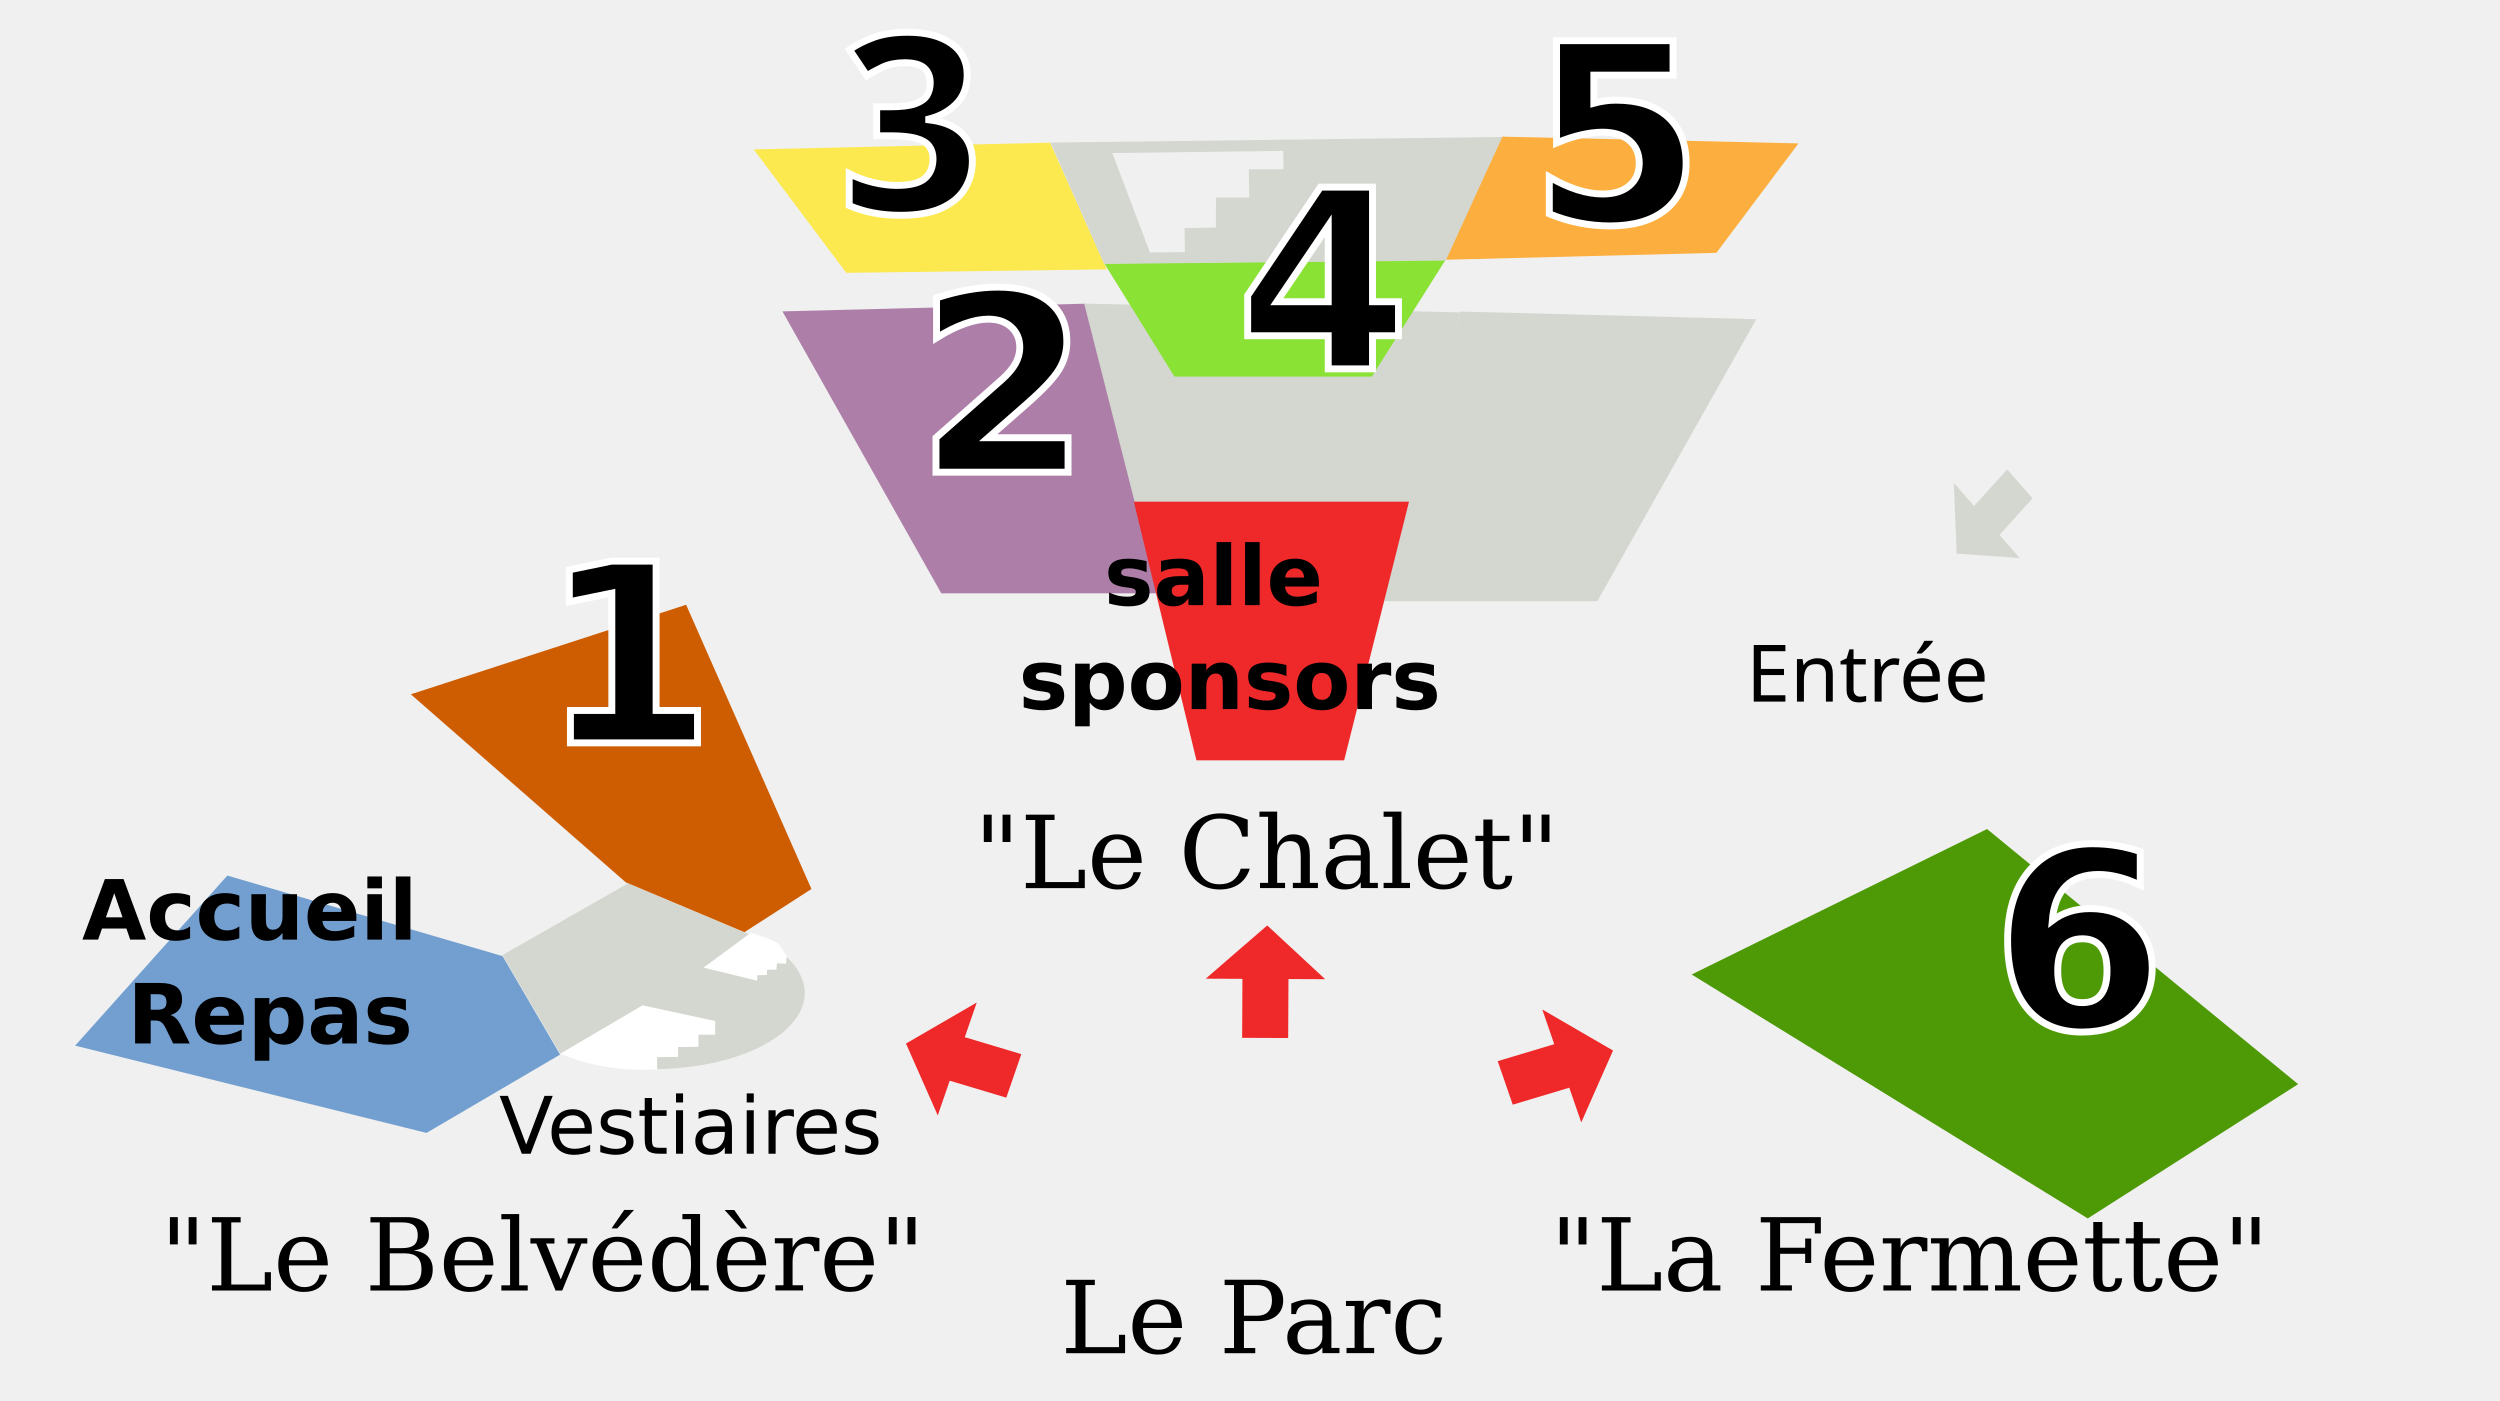
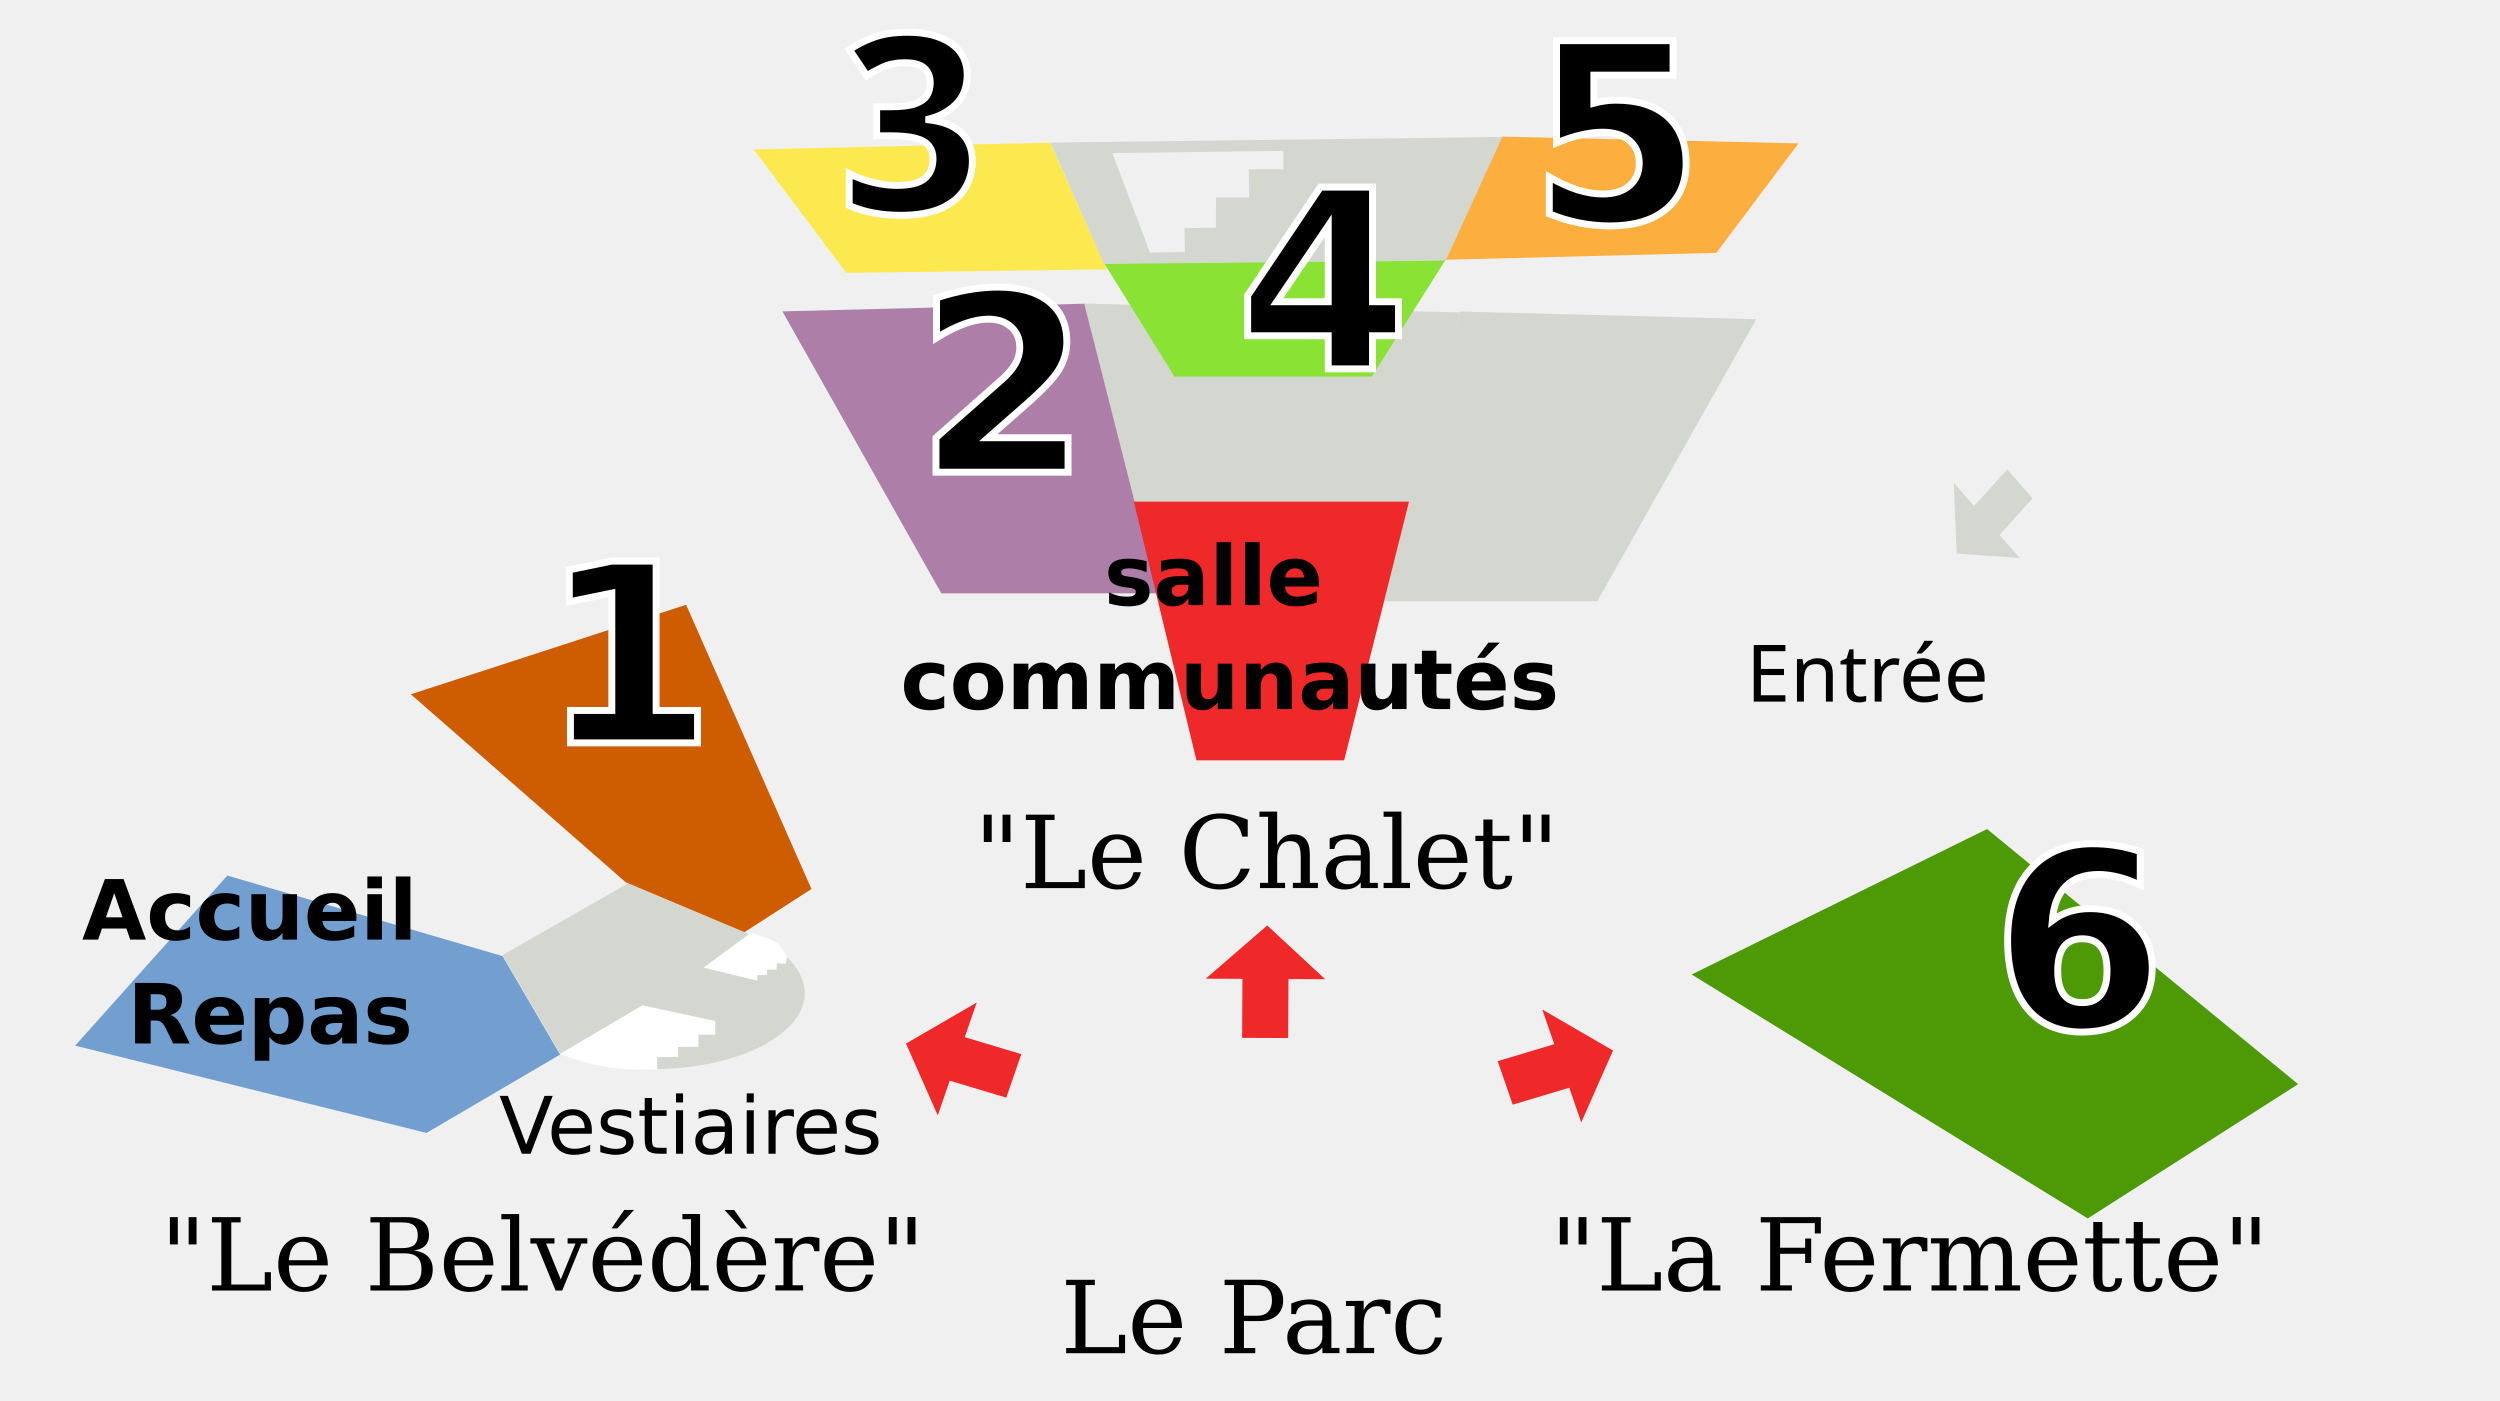
<svg xmlns="http://www.w3.org/2000/svg" xmlns:ns1="http://www.openswatchbook.org/uri/2009/osb" width="420.874" height="235.699" id="svg2" version="1.1">
  <defs id="defs4">
    <marker orient="auto" refY="0" refX="0" id="Arrow1Mend" style="overflow:visible">
      <path id="path4134" d="M 0,0 5,-5 -12.5,0 5,5 0,0 z" style="fill-rule:evenodd;stroke:#000000;stroke-width:1pt;marker-start:none" transform="matrix(-0.4,0,0,-0.4,-4,0)" />
    </marker>
    <marker orient="auto" refY="0" refX="0" id="Arrow1Send" style="overflow:visible">
      <path id="path4140" d="M 0,0 5,-5 -12.5,0 5,5 0,0 z" style="fill-rule:evenodd;stroke:#000000;stroke-width:1pt;marker-start:none" transform="matrix(-0.2,0,0,-0.2,-1.2,0)" />
    </marker>
    <marker orient="auto" refY="0" refX="0" id="Arrow1Lend" style="overflow:visible">
      <path id="path4128" d="M 0,0 5,-5 -12.5,0 5,5 0,0 z" style="fill-rule:evenodd;stroke:#000000;stroke-width:1pt;marker-start:none" transform="matrix(-0.8,0,0,-0.8,-10,0)" />
    </marker>
    <linearGradient id="linearGradient3759" ns1:paint="solid">
      <stop style="stop-color:#000000;stop-opacity:1;" offset="0" id="stop3761" />
    </linearGradient>
  </defs>
  <g id="layer1" transform="translate(-11.07703,-793.7848)">
    <path style="fill:#d3d7cf;stroke:none" d="m 116.79,942.503 -21.099,12.058 9.676,16.574 c 0.869,0.331 1.781,0.643 2.753,0.923 12.254,3.537 27.928,1.437 35.003,-4.69 6.454,-5.589 3.52,-12.594 -6.346,-16.467 z" id="path2985" />
    <path style="fill:#4e9a06;stroke:none" d="m 295.864,957.841 49.733,-24.49 52.37,42.951 -35.416,22.606 z" id="path3834" />
    <path style="fill:#729fcf;stroke:none" d="M 95.691,954.752 49.348,941.186 23.724,969.818 82.875,984.512 105.367,971.326 z" id="path2985-5" />
    <path style="fill:#ce5c00;stroke:none" d="m 126.584,895.595 -46.343,15.074 36.173,31.648 19.986,8.398 11.283,-7.269 z" id="path2985-7" />
    <text xml:space="preserve" style="font-size:41.967px;font-style:normal;font-variant:normal;font-weight:normal;font-stretch:normal;text-align:start;line-height:125%;letter-spacing:0px;word-spacing:0px;writing-mode:lr-tb;text-anchor:start;fill:#000000;fill-opacity:1;stroke:#ffffff;stroke-width:1.166;stroke-miterlimit:4;stroke-opacity:1;stroke-dasharray:none;font-family:DejaVu Sans;-inkscape-font-specification:DejaVu Sans" x="102.189" y="918.843" id="text3874-6">
      <tspan id="tspan3876-5" x="102.189" y="918.843" style="font-weight:bold;stroke-width:1.166;-inkscape-font-specification:Bitstream Vera Sans Bold">1</tspan>
    </text>
    <text xml:space="preserve" style="font-size:16.953px;font-style:normal;font-variant:normal;font-weight:normal;font-stretch:normal;text-align:start;line-height:125%;letter-spacing:0px;word-spacing:0px;writing-mode:lr-tb;text-anchor:start;fill:#000000;fill-opacity:1;stroke:none;font-family:DejaVu Serif;-inkscape-font-specification:DejaVu Serif" x="37.903" y="1011.056" id="text3874-6-3" transform="matrix(1,-1.2306932e-4,1.2306932e-4,1,0,0)">
      <tspan id="tspan3876-5-9" x="37.903" y="1011.056">"Le Belvédère"</tspan>
    </text>
    <path style="fill:#d3d7cf;fill-opacity:1;stroke:none" d="m 340.485,886.99 10.601,0.738 -3.405,-3.884 5.576,-6.158 -4.271,-4.871 -5.576,6.158 -3.405,-3.884 0.481,11.902 z" id="rect5128" />
    <text xml:space="preserve" style="font-size:13.362px;font-style:normal;font-variant:normal;font-weight:normal;font-stretch:normal;text-align:start;line-height:125%;letter-spacing:0px;word-spacing:0px;writing-mode:lr-tb;text-anchor:start;fill:#000000;fill-opacity:1;stroke:none;font-family:Sans;-inkscape-font-specification:Sans" x="95.092" y="988.012" id="text3874-17">
      <tspan id="tspan3876-6" x="95.092" y="988.012" style="font-style:normal;font-variant:normal;font-weight:normal;font-stretch:normal;font-family:DejaVu Sans;-inkscape-font-specification:DejaVu Sans">Vestiaires</tspan>
    </text>
    <path style="fill:#ffffff;fill-opacity:1;stroke:none" d="m 105.395,971.181 13.84,-8.145 12.245,2.637 0,2.302 -2.825,0.01 0,2.022 -3.424,0.047 0,1.648 -3.526,0.062 0.002,2.068 c -5.93,0.274 -11.261,-0.537 -16.312,-2.65 z" id="path5544" />
    <path style="fill:#ef2929;fill-opacity:1;stroke:none" d="m 163.598,969.466 5.351,12.098 2.017,-5.842 9.52,2.854 2.53,-7.326 -9.52,-2.854 2.017,-5.842 -11.915,6.913 z" id="rect5128-7-4-1" />
    <path style="fill:#d3d7cf;fill-opacity:1;stroke:none" d="m 256.843,846.371 -63.298,-1.481 8.383,33.421 47.102,0 z" id="path3066-0" />
    <path style="fill:#ad7fa8;stroke:none" d="m 142.797,846.203 26.75,47.473 36.464,0 -12.404,-48.763 z" id="path3773" />
    <path style="fill:#fce94f;stroke:none" d="m 137.964,818.939 15.587,20.783 43.855,-0.589 -9.545,-21.329 z" id="path3773-3" />
    <path style="fill:#d3d7cf;fill-opacity:1;stroke:none" d="m 306.741,847.521 -26.75,47.473 -36.17,0 13.066,-48.763 z" id="path3773-7" />
    <path style="fill:#fcaf3e;stroke:none" d="m 313.852,817.924 -13.82,18.427 -46.21,1.178 10.133,-20.74 z" id="path3773-3-9" />
    <path style="fill:#8ae234;stroke:none" d="m 196.983,838.127 57.447,-0.581 -12.416,19.643 -33.22,0 z" id="path3814" />
    <path style="fill:#ef2929;stroke:none" d="m 201.958,878.239 46.333,0 -10.926,43.542 -24.867,0 z" id="path3814-5" />
    <text xml:space="preserve" style="font-size:11.356px;font-style:normal;font-weight:normal;line-height:125%;letter-spacing:0px;word-spacing:0px;fill:#000000;fill-opacity:1;stroke:#ffffff;stroke-width:1.166;stroke-miterlimit:4;stroke-opacity:1;stroke-dasharray:none;font-family:Sans" x="152.447" y="829.609" id="text3874-1-8">
      <tspan id="tspan3876-7-0" x="152.447" y="829.609" style="font-size:41.967px;font-weight:bold;stroke:#ffffff;stroke-width:1.166;stroke-miterlimit:4;stroke-opacity:1;stroke-dasharray:none;-inkscape-font-specification:Bitstream Vera Sans Bold">3</tspan>
    </text>
    <text xml:space="preserve" style="font-size:10.549px;font-style:normal;font-weight:normal;line-height:125%;letter-spacing:0px;word-spacing:0px;fill:#000000;fill-opacity:1;stroke:#ffffff;stroke-width:1.166;stroke-miterlimit:4;stroke-opacity:1;stroke-dasharray:none;font-family:Sans" x="165.336" y="873.277" id="text3874-1">
      <tspan id="tspan3876-7" x="165.336" y="873.277" style="font-size:41.967px;font-style:normal;font-variant:normal;font-weight:bold;font-stretch:normal;stroke:#ffffff;stroke-width:1.166;stroke-miterlimit:4;stroke-opacity:1;stroke-dasharray:none;font-family:DejaVu Sans;-inkscape-font-specification:DejaVu Sans Bold">2</tspan>
    </text>
    <text xml:space="preserve" style="font-size:10.549px;font-style:normal;font-weight:normal;text-align:center;line-height:125%;letter-spacing:0px;word-spacing:0px;text-anchor:middle;fill:#000000;fill-opacity:1;stroke:none;font-family:Sans" x="224.973" y="895.667" id="text3874-6-4">
      <tspan id="tspan3876-5-1" x="224.973" y="895.667" style="font-size:13.989px;font-style:normal;font-variant:normal;font-weight:bold;font-stretch:normal;stroke:none;font-family:DejaVu Sans;-inkscape-font-specification:DejaVu Sans Bold">salle</tspan>
-       <tspan x="224.973" y="913.154" id="tspan3920" style="font-size:13.989px;font-style:normal;font-variant:normal;font-weight:bold;font-stretch:normal;stroke:none;font-family:DejaVu Sans;-inkscape-font-specification:DejaVu Sans Bold">sponsors</tspan>
+       <tspan x="224.973" y="913.154" id="tspan3920" style="font-size:13.989px;font-style:normal;font-variant:normal;font-weight:bold;font-stretch:normal;stroke:none;font-family:DejaVu Sans;-inkscape-font-specification:DejaVu Sans Bold">communautés</tspan>
    </text>
    <path style="fill:#ef2929;fill-opacity:1;stroke:none" d="m 224.413,949.581 -10.354,8.963 6.181,0.028 -0.051,9.932 7.751,0.034 0.051,-9.932 6.181,0.028 z" id="rect5128-7" />
    <path style="fill:#ffffff;fill-opacity:1;stroke:none" d="m 137.477,950.814 -7.961,5.869 9.029,2.204 0.03,-0.925 1.591,-0.043 0.059,-0.868 1.571,-0.041 0.082,-1.056 1.522,0.074 0.124,-1.283 c -1.718,-2.487 -0.675,-2.146 -6.048,-3.931 z" id="path5546" />
    <rect style="fill:none;stroke:none" id="export" width="420.874" height="235.699" x="11.077" y="793.785" />
    <path id="path6488" d="m 282.633,970.643 -5.351,12.098 -2.017,-5.842 -9.52,2.854 -2.53,-7.326 9.52,-2.854 -2.017,-5.842 11.914,6.913 z" style="fill:#ef2929;fill-opacity:1;stroke:none" />
    <path style="fill:#d3d7cf;fill-opacity:1;stroke:none" d="m 263.99,816.84 -76.07,0.952 9.035,20.425 57.516,-0.571 9.519,-20.806 z m -65.656,2.71 28.788,-0.368 0.027,3.103 -5.846,0 0.086,4.742 -5.604,0 -0.018,5.078 -5.273,0.086 0.061,4.035 -5.888,0.073 -6.333,-16.749 z" id="path3066" />
    <text xml:space="preserve" style="font-size:13.248px;font-style:normal;font-variant:normal;font-weight:normal;font-stretch:normal;text-align:center;line-height:125%;letter-spacing:0px;word-spacing:0px;writing-mode:lr-tb;text-anchor:middle;fill:#000000;fill-opacity:1;stroke:none;font-family:Sans;-inkscape-font-specification:Sans" x="65.169" y="951.965" id="text3874-17-3">
      <tspan id="tspan3876-6-4" x="65.169" y="951.965" style="font-size:13.989px;font-style:normal;font-variant:normal;font-weight:bold;font-stretch:normal;font-family:DejaVu Sans;-inkscape-font-specification:DejaVu Sans Bold">Accueil</tspan>
      <tspan x="65.169" y="969.451" id="tspan3927" style="font-size:13.989px;font-style:normal;font-variant:normal;font-weight:bold;font-stretch:normal;font-family:DejaVu Sans;-inkscape-font-specification:DejaVu Sans Bold">Repas</tspan>
    </text>
    <text xml:space="preserve" style="font-size:10.549px;font-style:normal;font-weight:normal;line-height:125%;letter-spacing:0px;word-spacing:0px;fill:#000000;fill-opacity:1;stroke:#ffffff;stroke-width:1.166;stroke-miterlimit:4;stroke-opacity:1;stroke-dasharray:none;font-family:Sans" x="219.229" y="855.88" id="text3874-1-1">
      <tspan id="tspan3876-7-7" x="219.229" y="855.88" style="font-size:41.967px;font-style:normal;font-variant:normal;font-weight:bold;font-stretch:normal;stroke:#ffffff;stroke-width:1.166;stroke-miterlimit:4;stroke-opacity:1;stroke-dasharray:none;font-family:DejaVu Sans;-inkscape-font-specification:DejaVu Sans Bold">4</tspan>
    </text>
    <text xml:space="preserve" style="font-size:10.549px;font-style:normal;font-weight:normal;line-height:125%;letter-spacing:0px;word-spacing:0px;fill:#000000;fill-opacity:1;stroke:#ffffff;stroke-width:1.166;stroke-miterlimit:4;stroke-opacity:1;stroke-dasharray:none;font-family:Sans" x="268.668" y="831.226" id="text3874-1-1-4">
      <tspan id="tspan3876-7-7-0" x="268.668" y="831.226" style="font-size:41.967px;font-style:normal;font-variant:normal;font-weight:bold;font-stretch:normal;stroke:#ffffff;stroke-width:1.166;stroke-miterlimit:4;stroke-opacity:1;stroke-dasharray:none;font-family:DejaVu Sans;-inkscape-font-specification:DejaVu Sans Bold">5</tspan>
    </text>
    <text xml:space="preserve" style="font-size:10.549px;font-style:normal;font-weight:normal;line-height:125%;letter-spacing:0px;word-spacing:0px;fill:#000000;fill-opacity:1;stroke:#ffffff;stroke-width:1.166;stroke-miterlimit:4;stroke-opacity:1;stroke-dasharray:none;font-family:Sans" x="346.45" y="966.94" id="text3874-1-1-4-9">
      <tspan id="tspan3876-7-7-0-4" x="346.45" y="966.94" style="font-size:41.967px;font-style:normal;font-variant:normal;font-weight:bold;font-stretch:normal;stroke:#ffffff;stroke-width:1.166;stroke-miterlimit:4;stroke-opacity:1;stroke-dasharray:none;font-family:DejaVu Sans;-inkscape-font-specification:DejaVu Sans Bold">6</tspan>
    </text>
    <text xml:space="preserve" style="font-size:16.953px;font-style:normal;font-variant:normal;font-weight:normal;font-stretch:normal;text-align:start;line-height:125%;letter-spacing:0px;word-spacing:0px;writing-mode:lr-tb;text-anchor:start;fill:#000000;fill-opacity:1;stroke:none;font-family:DejaVu Serif;-inkscape-font-specification:DejaVu Serif" x="174.93" y="943.318" id="text3874-6-3-8" transform="matrix(1,-1.2306932e-4,1.2306932e-4,1,0,0)">
      <tspan id="tspan3876-5-9-8" x="174.93" y="943.318">"Le Chalet"</tspan>
    </text>
    <text xml:space="preserve" style="font-size:16.953px;font-style:normal;font-variant:normal;font-weight:normal;font-stretch:normal;text-align:start;line-height:125%;letter-spacing:0px;word-spacing:0px;writing-mode:lr-tb;text-anchor:start;fill:#000000;fill-opacity:1;stroke:none;font-family:DejaVu Serif;-inkscape-font-specification:DejaVu Serif" x="271.895" y="1011.085" id="text3874-6-3-8-2" transform="matrix(1,-1.2306932e-4,1.2306932e-4,1,0,0)">
      <tspan id="tspan3876-5-9-8-4" x="271.895" y="1011.085">"La Fermette"</tspan>
    </text>
    <text xml:space="preserve" style="font-size:16.953px;font-style:normal;font-variant:normal;font-weight:normal;font-stretch:normal;text-align:start;line-height:125%;letter-spacing:0px;word-spacing:0px;writing-mode:lr-tb;text-anchor:start;fill:#000000;fill-opacity:1;stroke:none;font-family:DejaVu Serif;-inkscape-font-specification:DejaVu Serif" x="189.501" y="1021.62" id="text3874-6-3-8-2-5" transform="matrix(1,-1.2306932e-4,1.2306932e-4,1,0,0)">
      <tspan id="tspan3876-5-9-8-4-5" x="189.501" y="1021.62">Le Parc</tspan>
    </text>
    <text xml:space="preserve" style="font-size:13.362px;font-style:normal;font-variant:normal;font-weight:normal;font-stretch:normal;text-align:start;line-height:125%;letter-spacing:0px;word-spacing:0px;writing-mode:lr-tb;text-anchor:start;fill:#000000;fill-opacity:1;stroke:none;font-family:Sans;-inkscape-font-specification:Sans" x="305.024" y="911.896" id="text3874-17-1">
      <tspan id="tspan3876-6-7" x="305.024" y="911.896">Entrée</tspan>
    </text>
  </g>
</svg>
